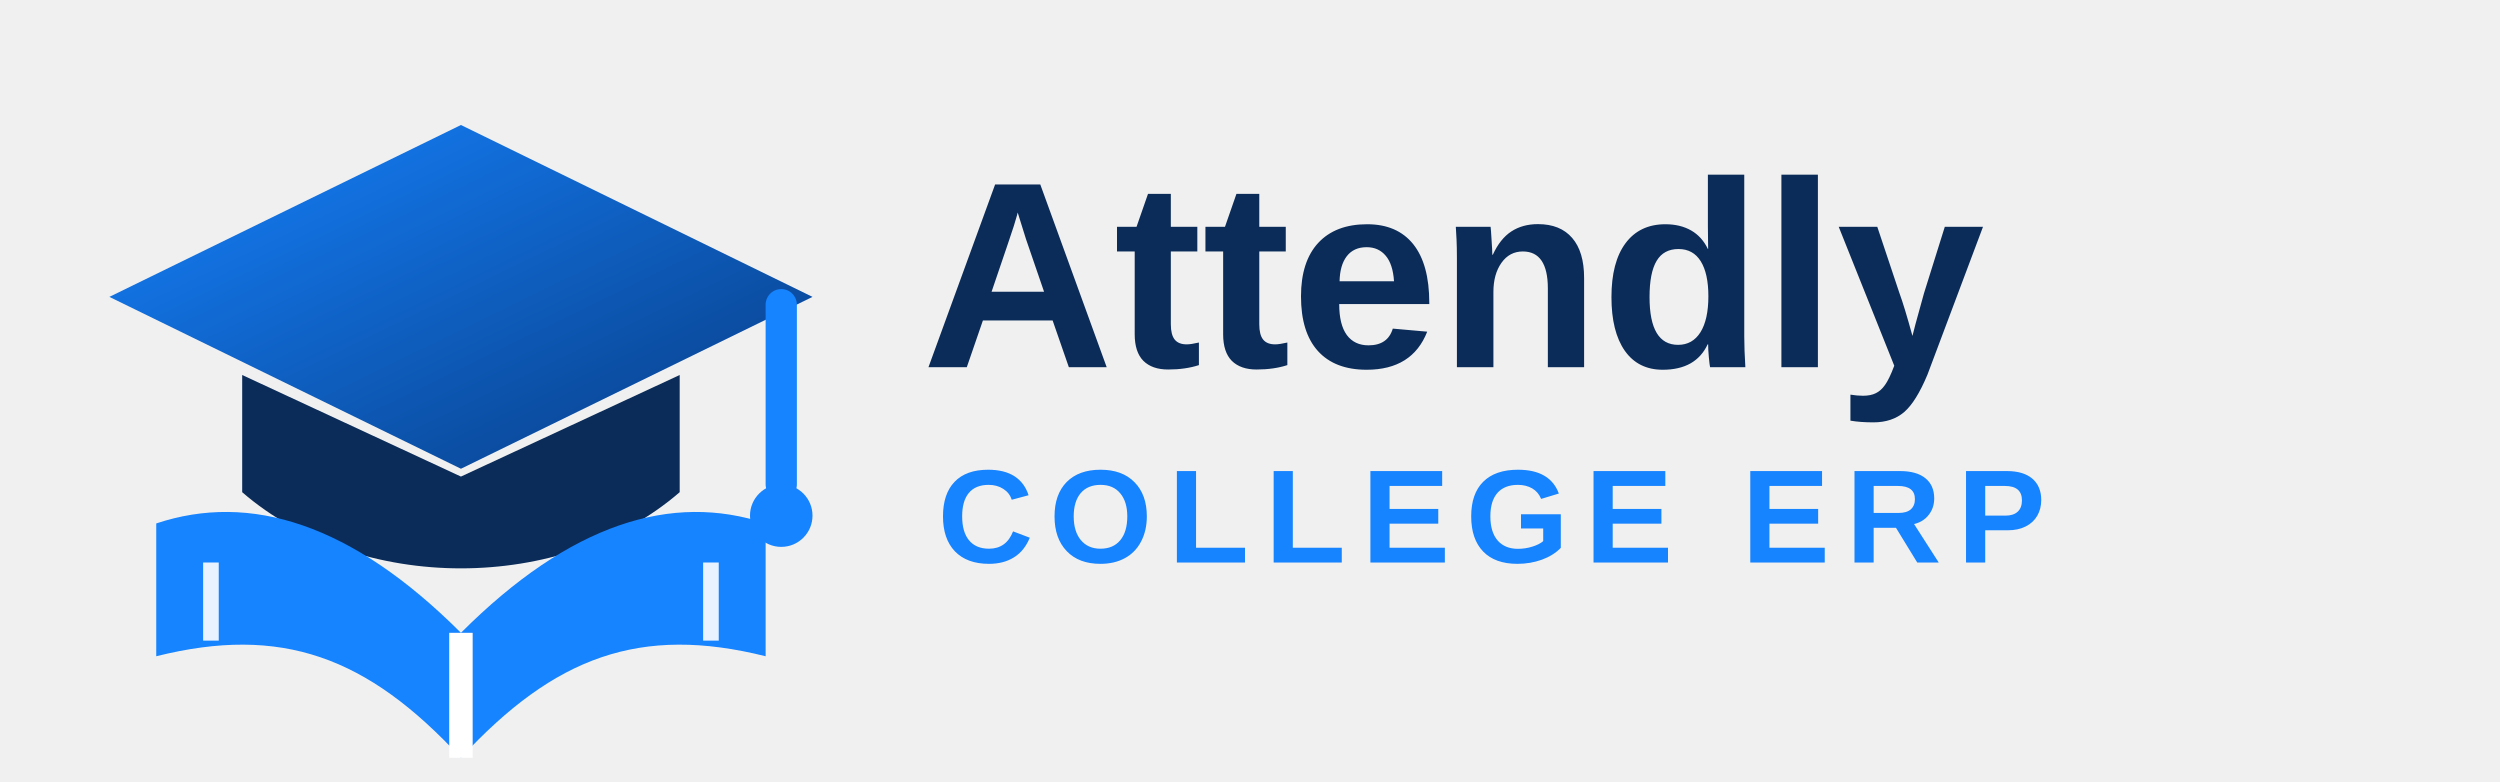
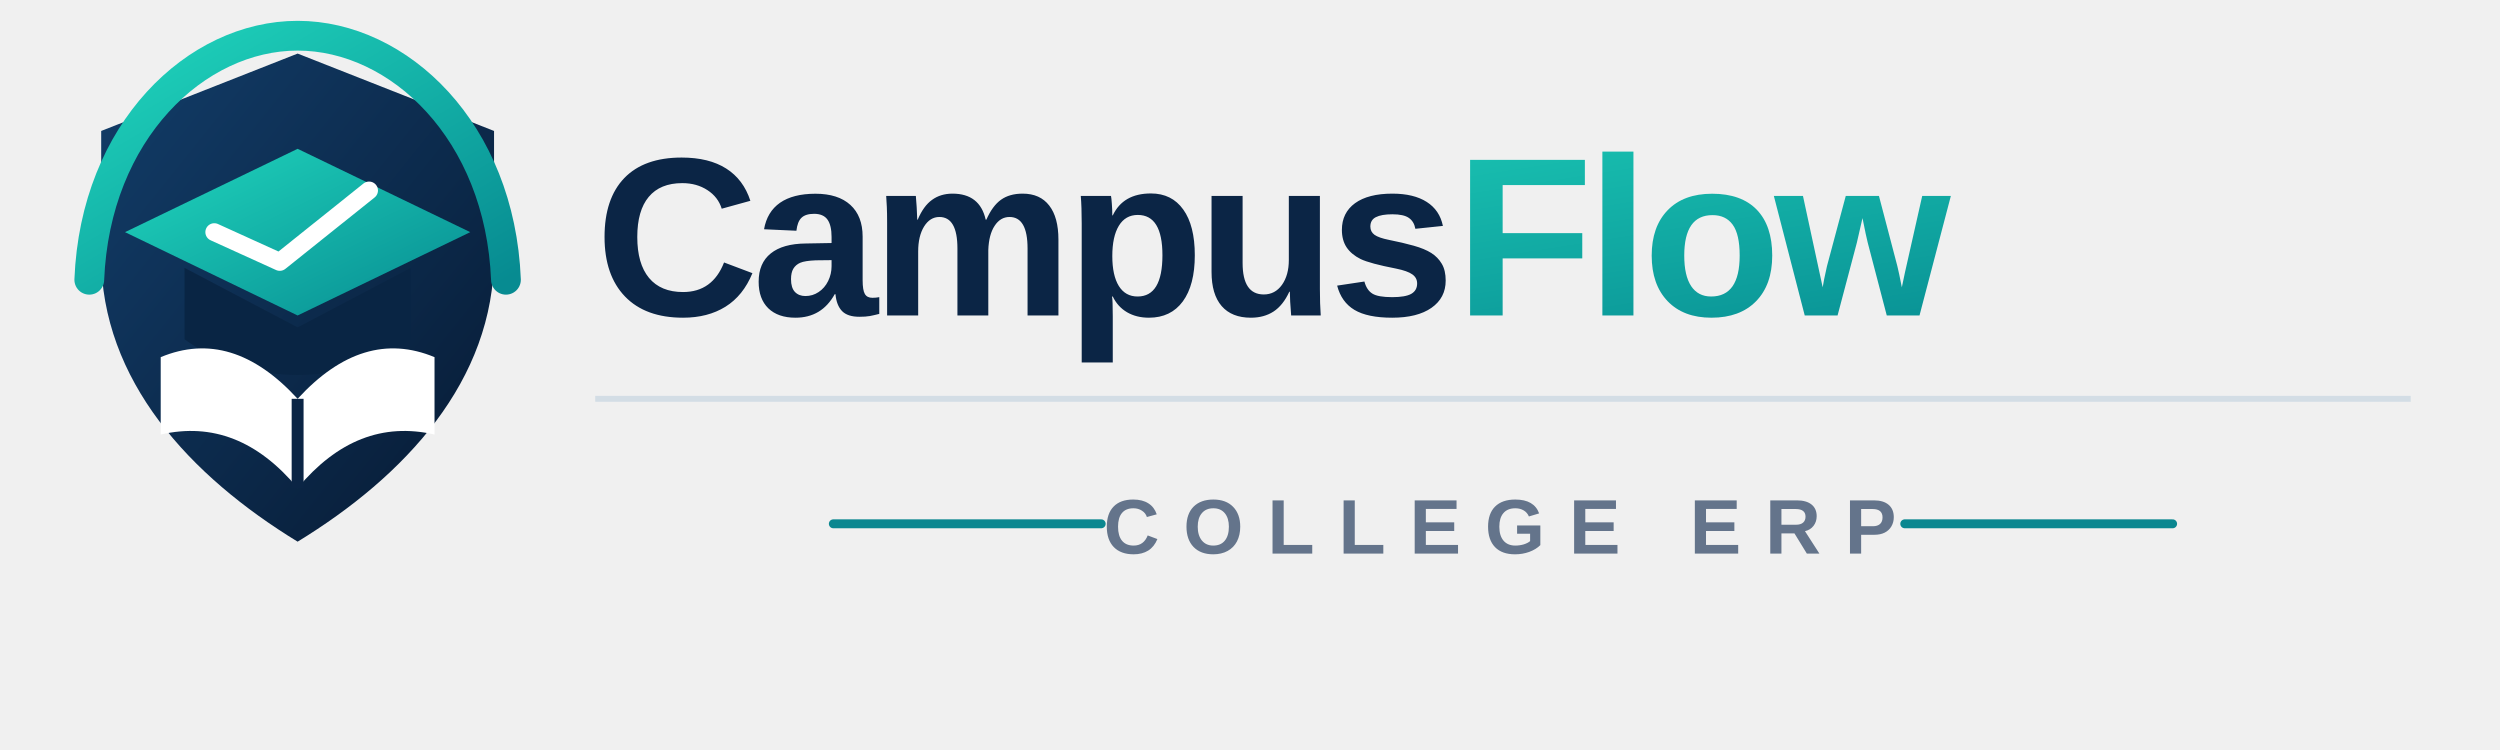
- <svg xmlns="http://www.w3.org/2000/svg" viewBox="0 0 320 100" role="img" aria-labelledby="title desc">
+ <svg xmlns="http://www.w3.org/2000/svg" viewBox="0 0 420 126" role="img" aria-labelledby="title desc">
  <defs>
-     <linearGradient id="b" x1="0" y1="0" x2="1" y2="1">
-       <stop offset="0" stop-color="#1683ff" />
-       <stop offset="1" stop-color="#073b82" />
+     <linearGradient id="teal" x1="0" y1="0" x2="1" y2="1">
+       <stop offset="0" stop-color="#20d6bd" />
+       <stop offset="1" stop-color="#078b91" />
+     </linearGradient>
+     <linearGradient id="navy" x1="0" y1="0" x2="1" y2="1">
+       <stop offset="0" stop-color="#123d69" />
+       <stop offset="1" stop-color="#071a33" />
    </linearGradient>
  </defs>
-   <g transform="translate(6 8)">
-     <path d="M8 30 53 8 98 30 53 52Z" fill="url(#b)" />
-     <path d="M25 40v15c15 13 41 13 56 0V40L53 53Z" fill="#0b2c59" />
-     <path d="M94 31v23" stroke="#1683ff" stroke-width="4" stroke-linecap="round" />
-     <circle cx="94" cy="58" r="4" fill="#1683ff" />
-     <path d="M14 59c12-4 25 0 39 14 14-14 27-18 39-14v17C76 72 65 76 53 89 41 76 30 72 14 76Z" fill="#1683ff" />
-     <path d="M53 73v16" stroke="#fff" stroke-width="3" />
-     <path d="M21 64v10m64-10v10" stroke="#fff" stroke-width="2" opacity=".9" />
+   <g transform="translate(5 4)">
+     <path d="M45 5 78 18 78 39C78 60 63 76 45 87 27 76 12 60 12 39V18Z" fill="url(#navy)" />
+     <path d="M10 43C11 18 28 2 45 2S79 18 80 43" fill="none" stroke="url(#teal)" stroke-width="5" stroke-linecap="round" />
+     <path d="M16 35 45 21 74 35 45 49Z" fill="url(#teal)" />
+     <path d="M26 41V53C37 61 53 61 64 53V41L45 51Z" fill="#092544" />
+     <path d="M22 56Q34 51 45 63Q56 51 68 56V69Q55 66 45 78Q35 66 22 69Z" fill="#fff" />
+     <path d="M45 63V78" stroke="#0b2545" stroke-width="2" />
+     <path d="M31 35 42 40 57 28" fill="none" stroke="#fff" stroke-width="3" stroke-linecap="round" stroke-linejoin="round" />
  </g>
-   <text x="118" y="47" font-family="Arial,Helvetica,sans-serif" font-size="34" font-weight="700" fill="#0b2c59">Attendly</text>
-   <text x="120" y="72" font-family="Arial,Helvetica,sans-serif" font-size="17" font-weight="600" letter-spacing="2" fill="#1683ff">COLLEGE ERP</text>
+   <text x="100" y="53" font-family="Arial,Helvetica,sans-serif" font-size="38" font-weight="750" letter-spacing="-1.1" fill="#0b2545">Campus<tspan fill="url(#teal)">Flow</tspan>
+   </text>
+   <path d="M100 67H405" stroke="#d3dde5" stroke-width="1" />
+   <path d="M140 88H185M320 88H365" stroke="#0a8790" stroke-width="1.5" stroke-linecap="round" />
+   <text x="252" y="93" text-anchor="middle" font-family="Arial,Helvetica,sans-serif" font-size="13" font-weight="700" letter-spacing="4" fill="#64748b">COLLEGE ERP</text>
</svg>
